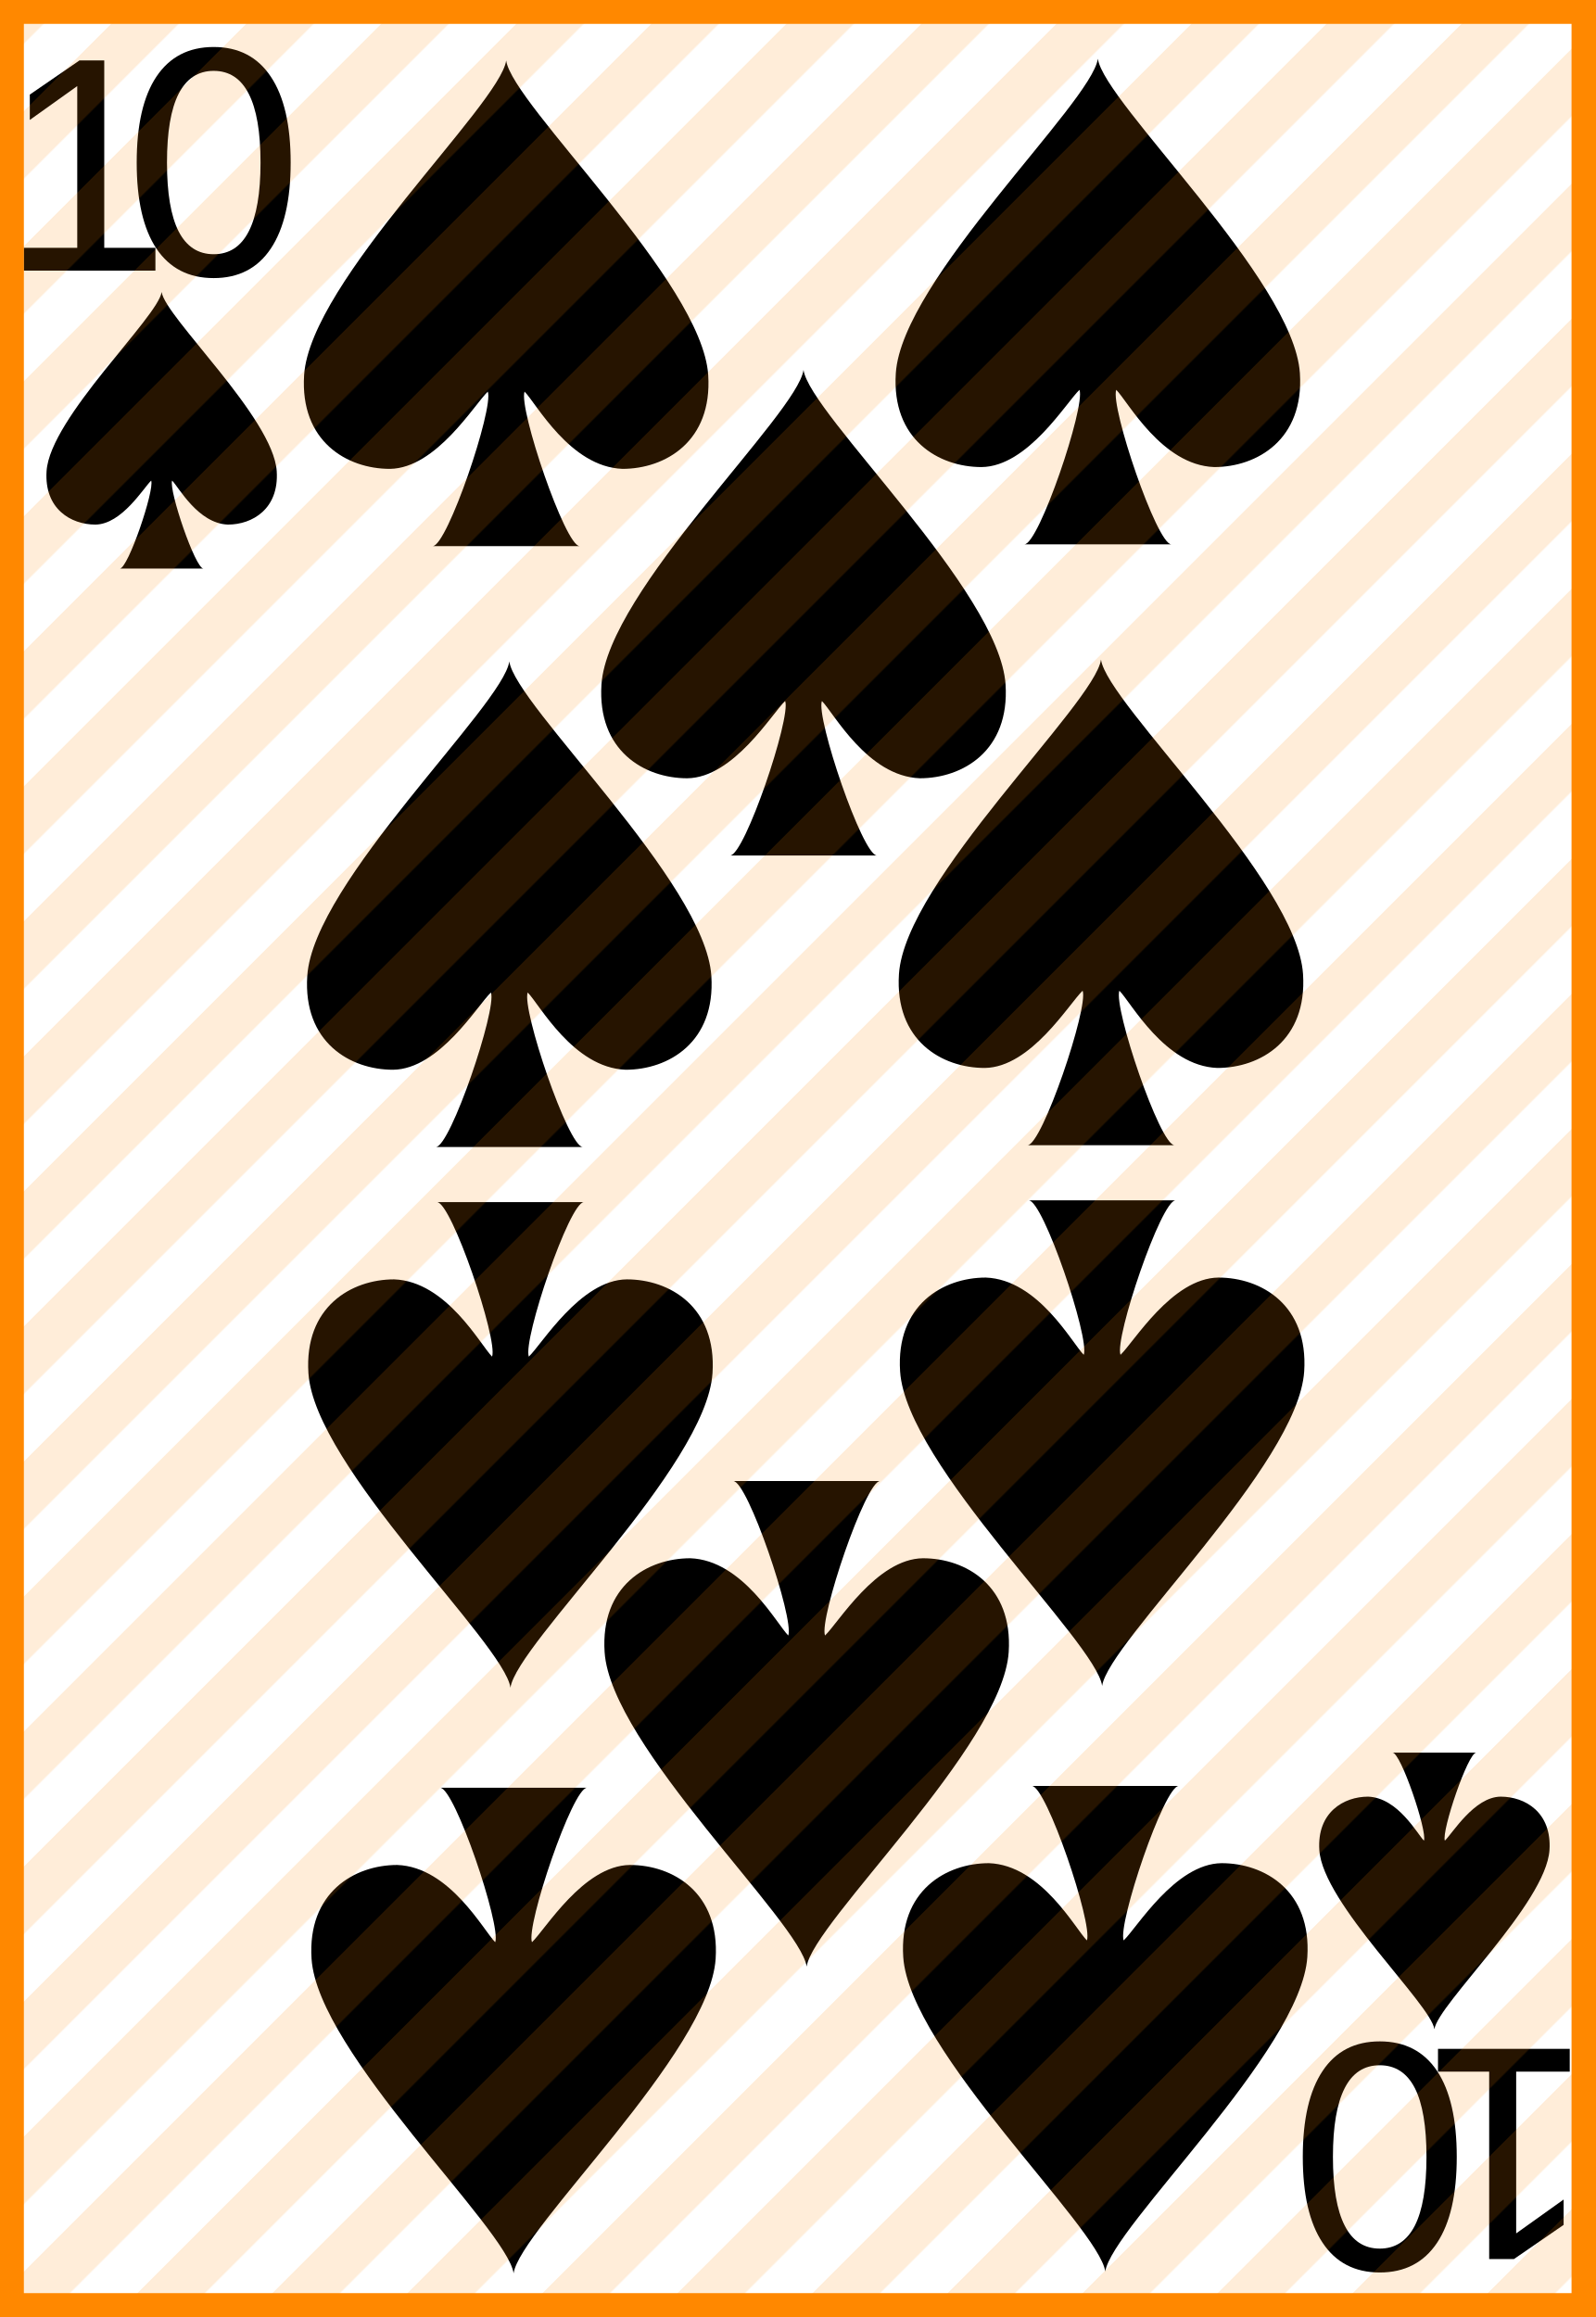
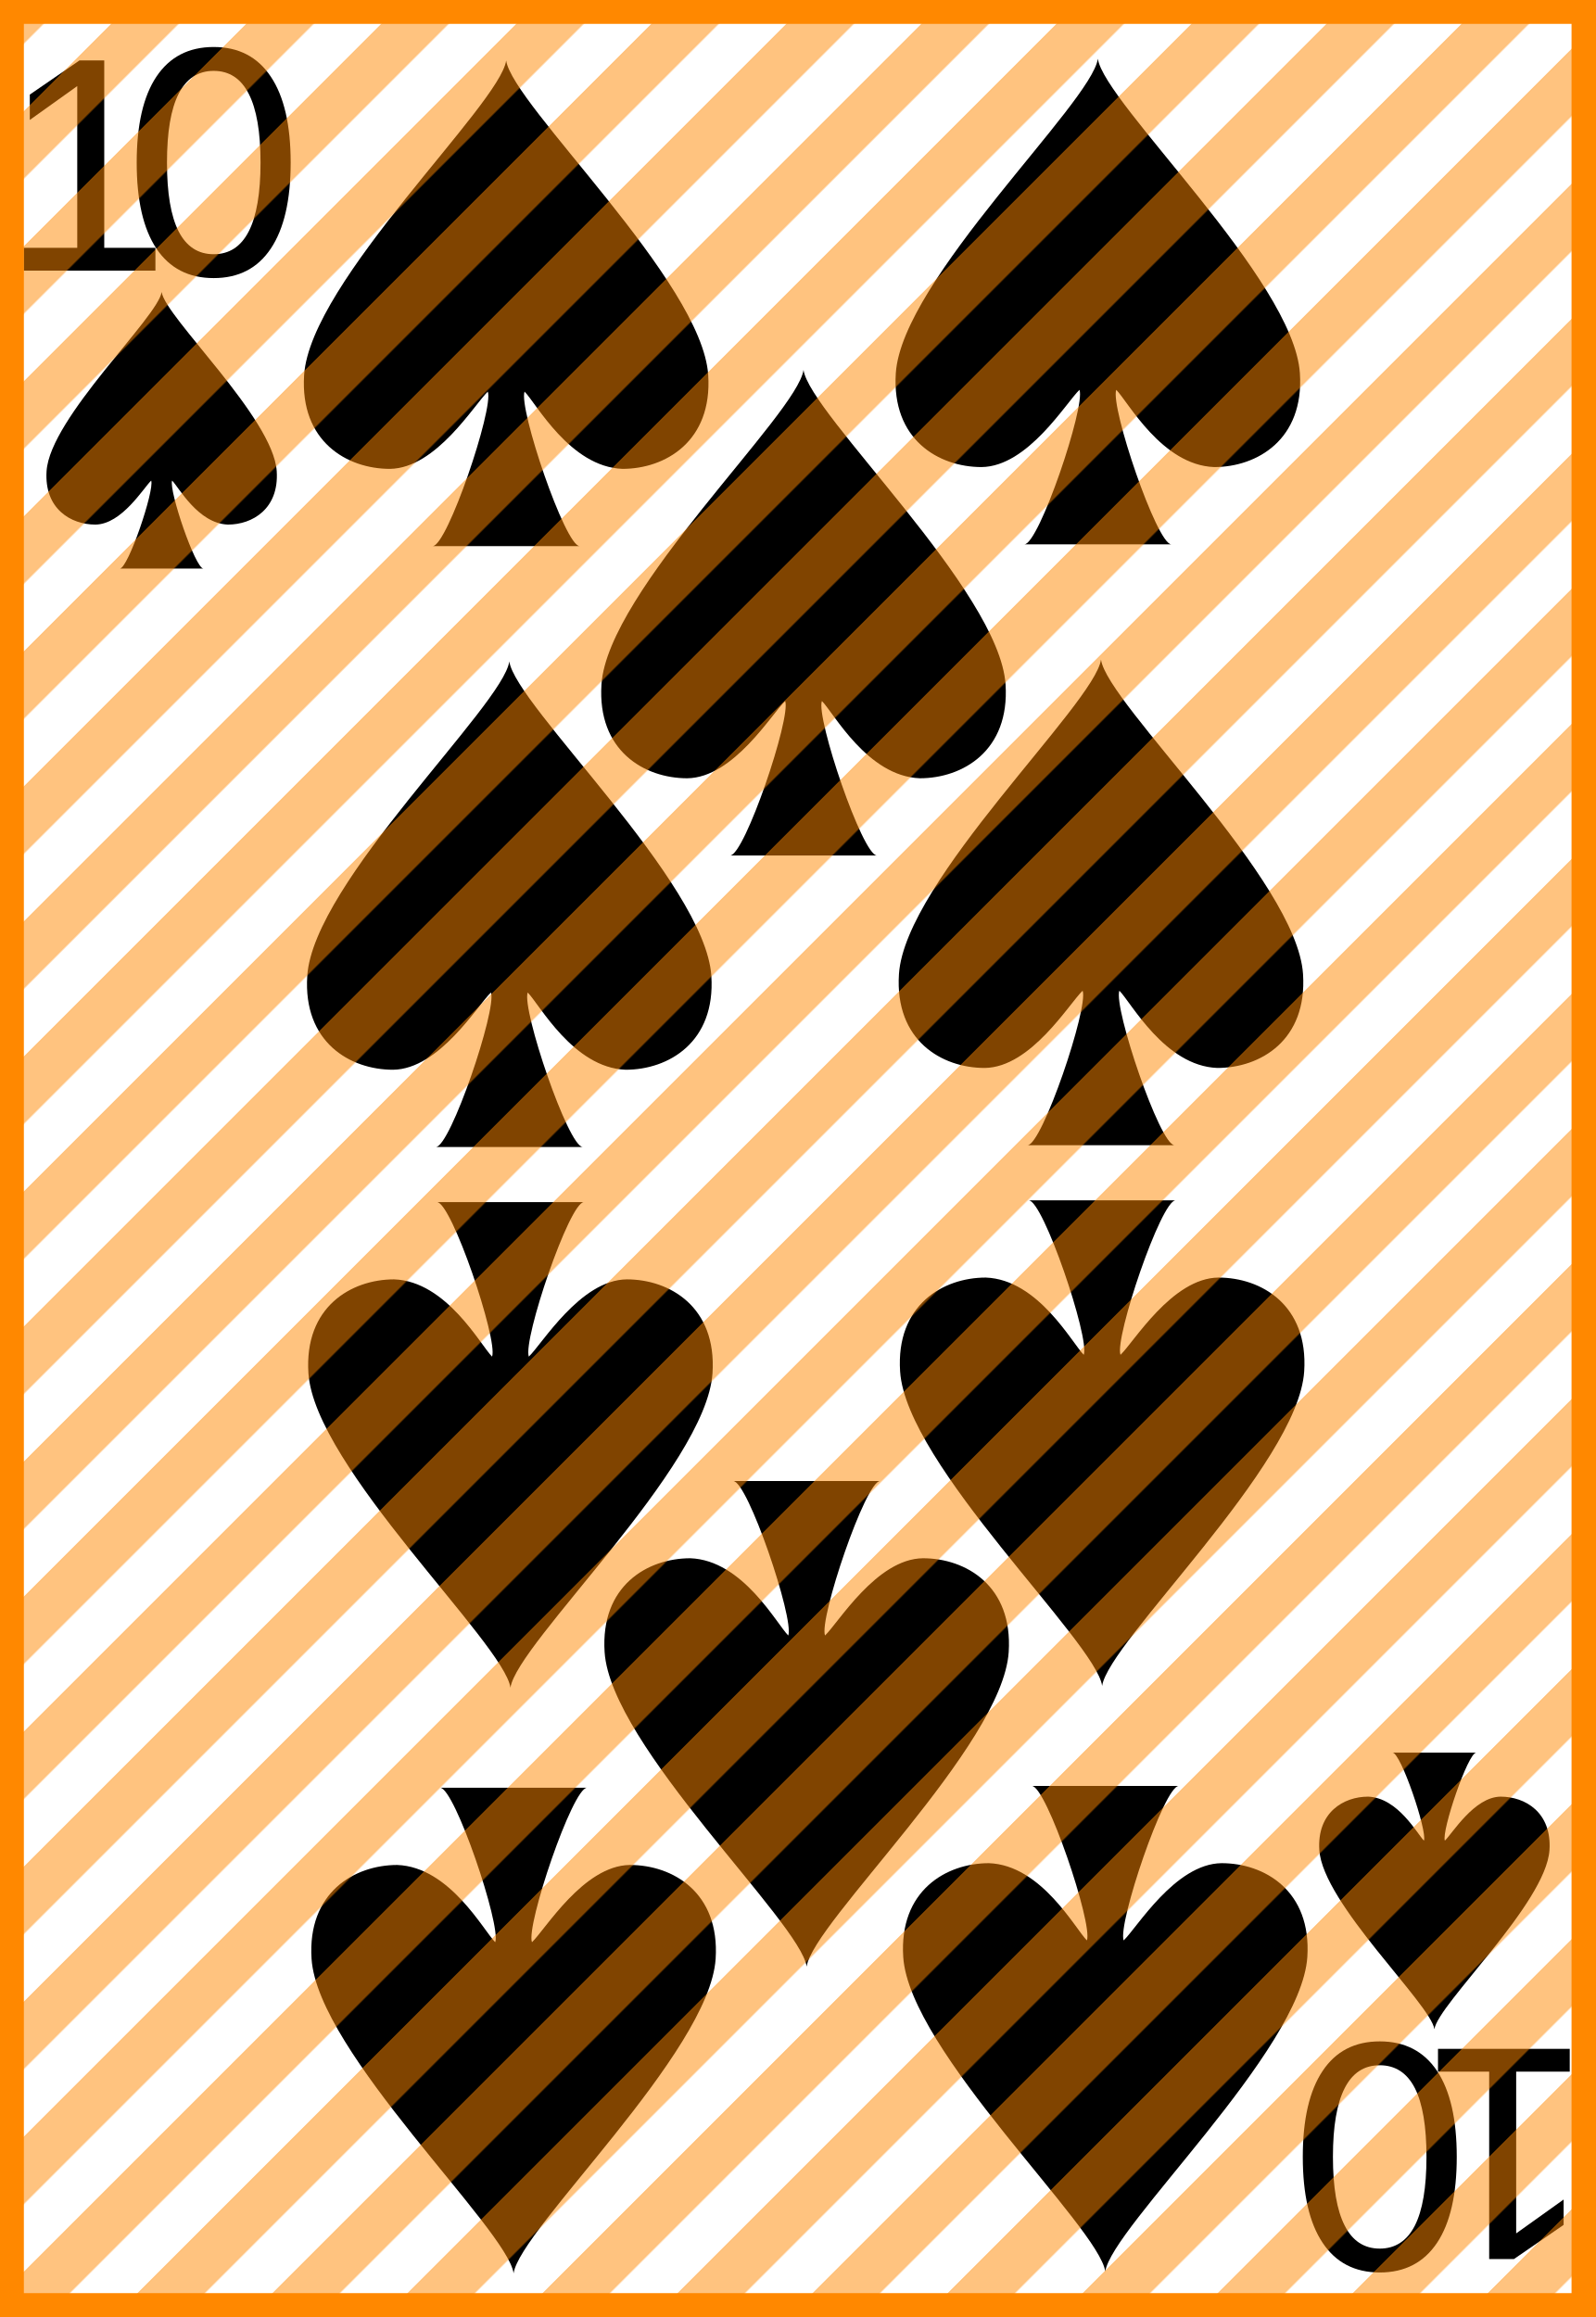
<svg xmlns="http://www.w3.org/2000/svg" width="167.087pt" height="242.667pt" viewBox="0 0 167.087 242.667" xml:space="preserve" id="svg2" version="1.1">
  <defs id="defs41" />
  <pattern id="diagonalStripes" patternUnits="userSpaceOnUse" width="10" height="10" patternTransform="rotate(45)">
-     <line x1="0" y="0" x2="0" y2="10" stroke="#FF8800" stroke-width="10" opacity="0.15" />
+     <line x1="0" y="0" x2="0" y2="10" stroke="#FF8800" stroke-width="10" opacity="0.5" />
  </pattern>
  <g id="Layer_x0020_1" style="fill-rule:nonzero;clip-rule:nonzero;stroke:#000000;stroke-miterlimit:4;">
    <path style="fill:#FFFFFF;stroke-width:0.5;" d="M166.837,235.548c0,3.777-3.087,6.869-6.871,6.869H7.111c-3.775,0-6.861-3.092-6.861-6.869V7.12C0.25,3.343,3.336,0.25,7.111,0.25h152.855    c3.784,0,6.871,3.093,6.871,6.87v228.428z" id="path5" />
    <g style="stroke:none;" id="g7">
      <g id="g9">
				
			</g>
    </g>
    <g id="g15">
			
		</g>
    <g id="g19">
			
		</g>
    <g style="stroke:none;" id="g23">
      <g id="g25">
				
			</g>
    </g>
    <g style="stroke:none;" id="g31">
      <g id="g33">
				
			</g>
    </g>
  </g>
  <text xml:space="preserve" style="font-size:32px;font-style:normal;font-weight:normal;line-height:125%;letter-spacing:0px;word-spacing:0px;fill:#000000;fill-opacity:1;stroke:none;font-family:Bitstream Vera Sans" x="0.044" y="28.342" id="text3788">
    <tspan id="tspan3790" x="0.044" y="28.342" style="font-style:normal;font-variant:normal;font-weight:normal;font-stretch:normal;font-family:Arial;-inkscape-font-specification:Arial">1</tspan>
  </text>
  <g transform="matrix(1.508595,0,0,1.379325,16.92904,45.0659)" id="layer1-7">
    <path id="sl" d="M 7.989,3.103 C 7.747,-0.954 0.242,-8.59 0,-10.5 c -0.242,1.909 -7.747,9.545 -7.989,13.603 -0.169,2.868 1.695,4.057 3.39,4.057 1.835,-0.022 3.351,-2.801 3.873,-3.341 0.242,0.716 -1.603,6.682 -2.179,6.682 l 5.811,0 C 2.33,10.501 0.485,4.535 0.727,3.819 1.184,4.315 2.524,7.077 4.601,7.16 6.295,7.159 8.158,5.971 7.989,3.103 z" style="fill:#000000" />
  </g>
  <g transform="matrix(2.648679,0,0,2.421718,53.01089,31.766)" id="layer1-7-88">
    <path id="sl-4" d="M 7.989,3.103 C 7.747,-0.954 0.242,-8.59 0,-10.5 c -0.242,1.909 -7.747,9.545 -7.989,13.603 -0.169,2.868 1.695,4.057 3.39,4.057 1.835,-0.022 3.351,-2.801 3.873,-3.341 0.242,0.716 -1.603,6.682 -2.179,6.682 l 5.811,0 C 2.33,10.501 0.485,4.535 0.727,3.819 1.184,4.315 2.524,7.077 4.601,7.16 6.295,7.159 8.158,5.971 7.989,3.103 z" style="fill:#000000" />
  </g>
  <g transform="matrix(-1.508595,0,0,-1.379325,150.2251,198.0441)" id="layer1-7-3">
    <path id="sl-1" d="M 7.989,3.103 C 7.747,-0.954 0.242,-8.59 0,-10.5 c -0.242,1.909 -7.747,9.545 -7.989,13.603 -0.169,2.868 1.695,4.057 3.39,4.057 1.835,-0.022 3.351,-2.801 3.873,-3.341 0.242,0.716 -1.603,6.682 -2.179,6.682 l 5.811,0 C 2.33,10.501 0.485,4.535 0.727,3.819 1.184,4.315 2.524,7.077 4.601,7.16 6.295,7.159 8.158,5.971 7.989,3.103 z" style="fill:#000000" />
  </g>
  <g transform="matrix(2.648679,0,0,2.421718,53.33971,94.6985)" id="layer1-7-88-8">
    <path id="sl-4-8" d="M 7.989,3.103 C 7.747,-0.954 0.242,-8.59 0,-10.5 c -0.242,1.909 -7.747,9.545 -7.989,13.603 -0.169,2.868 1.695,4.057 3.39,4.057 1.835,-0.022 3.351,-2.801 3.873,-3.341 0.242,0.716 -1.603,6.682 -2.179,6.682 l 5.811,0 C 2.33,10.501 0.485,4.535 0.727,3.819 1.184,4.315 2.524,7.077 4.601,7.16 6.295,7.159 8.158,5.971 7.989,3.103 z" style="fill:#000000" />
  </g>
  <g transform="matrix(-2.648679,0,0,-2.421718,53.78926,212.6639)" id="layer1-7-88-4">
    <path id="sl-4-3" d="M 7.989,3.103 C 7.747,-0.954 0.242,-8.59 0,-10.5 c -0.242,1.909 -7.747,9.545 -7.989,13.603 -0.169,2.868 1.695,4.057 3.39,4.057 1.835,-0.022 3.351,-2.801 3.873,-3.341 0.242,0.716 -1.603,6.682 -2.179,6.682 l 5.811,0 C 2.33,10.501 0.485,4.535 0.727,3.819 1.184,4.315 2.524,7.077 4.601,7.16 6.295,7.159 8.158,5.971 7.989,3.103 z" style="fill:#000000" />
  </g>
  <g transform="matrix(-2.648679,0,0,-2.421718,53.46044,151.3314)" id="layer1-7-88-8-1">
    <path id="sl-4-8-4" d="M 7.989,3.103 C 7.747,-0.954 0.242,-8.59 0,-10.5 c -0.242,1.909 -7.747,9.545 -7.989,13.603 -0.169,2.868 1.695,4.057 3.39,4.057 1.835,-0.022 3.351,-2.801 3.873,-3.341 0.242,0.716 -1.603,6.682 -2.179,6.682 l 5.811,0 C 2.33,10.501 0.485,4.535 0.727,3.819 1.184,4.315 2.524,7.077 4.601,7.16 6.295,7.159 8.158,5.971 7.989,3.103 z" style="fill:#000000" />
  </g>
  <g transform="matrix(2.648679,0,0,2.421718,114.9782,31.57803)" id="layer1-7-88-9">
    <path id="sl-4-2" d="M 7.989,3.103 C 7.747,-0.954 0.242,-8.59 0,-10.5 c -0.242,1.909 -7.747,9.545 -7.989,13.603 -0.169,2.868 1.695,4.057 3.39,4.057 1.835,-0.022 3.351,-2.801 3.873,-3.341 0.242,0.716 -1.603,6.682 -2.179,6.682 l 5.811,0 C 2.33,10.501 0.485,4.535 0.727,3.819 1.184,4.315 2.524,7.077 4.601,7.16 6.295,7.159 8.158,5.971 7.989,3.103 z" style="fill:#000000" />
  </g>
  <g transform="matrix(2.648679,0,0,2.421718,115.307,94.51054)" id="layer1-7-88-8-0">
    <path id="sl-4-8-6" d="M 7.989,3.103 C 7.747,-0.954 0.242,-8.59 0,-10.5 c -0.242,1.909 -7.747,9.545 -7.989,13.603 -0.169,2.868 1.695,4.057 3.39,4.057 1.835,-0.022 3.351,-2.801 3.873,-3.341 0.242,0.716 -1.603,6.682 -2.179,6.682 l 5.811,0 C 2.33,10.501 0.485,4.535 0.727,3.819 1.184,4.315 2.524,7.077 4.601,7.16 6.295,7.159 8.158,5.971 7.989,3.103 z" style="fill:#000000" />
  </g>
  <g transform="matrix(-2.648679,0,0,-2.421718,115.7566,212.476)" id="layer1-7-88-4-8">
    <path id="sl-4-3-9" d="M 7.989,3.103 C 7.747,-0.954 0.242,-8.59 0,-10.5 c -0.242,1.909 -7.747,9.545 -7.989,13.603 -0.169,2.868 1.695,4.057 3.39,4.057 1.835,-0.022 3.351,-2.801 3.873,-3.341 0.242,0.716 -1.603,6.682 -2.179,6.682 l 5.811,0 C 2.33,10.501 0.485,4.535 0.727,3.819 1.184,4.315 2.524,7.077 4.601,7.16 6.295,7.159 8.158,5.971 7.989,3.103 z" style="fill:#000000" />
  </g>
  <g transform="matrix(-2.648679,0,0,-2.421718,115.4278,151.1435)" id="layer1-7-88-8-1-2">
    <path id="sl-4-8-4-6" d="M 7.989,3.103 C 7.747,-0.954 0.242,-8.59 0,-10.5 c -0.242,1.909 -7.747,9.545 -7.989,13.603 -0.169,2.868 1.695,4.057 3.39,4.057 1.835,-0.022 3.351,-2.801 3.873,-3.341 0.242,0.716 -1.603,6.682 -2.179,6.682 l 5.811,0 C 2.33,10.501 0.485,4.535 0.727,3.819 1.184,4.315 2.524,7.077 4.601,7.16 6.295,7.159 8.158,5.971 7.989,3.103 z" style="fill:#000000" />
  </g>
  <g transform="matrix(2.648679,0,0,2.421718,84.15214,64.1712)" id="layer1-7-88-6">
    <path id="sl-4-4" d="M 7.989,3.103 C 7.747,-0.954 0.242,-8.59 0,-10.5 c -0.242,1.909 -7.747,9.545 -7.989,13.603 -0.169,2.868 1.695,4.057 3.39,4.057 1.835,-0.022 3.351,-2.801 3.873,-3.341 0.242,0.716 -1.603,6.682 -2.179,6.682 l 5.811,0 C 2.33,10.501 0.485,4.535 0.727,3.819 1.184,4.315 2.524,7.077 4.601,7.16 6.295,7.159 8.158,5.971 7.989,3.103 z" style="fill:#000000" />
  </g>
  <g transform="matrix(-2.648679,0,0,-2.421718,84.48087,180.5402)" id="layer1-7-88-6-6">
    <path id="sl-4-4-8" d="M 7.989,3.103 C 7.747,-0.954 0.242,-8.59 0,-10.5 c -0.242,1.909 -7.747,9.545 -7.989,13.603 -0.169,2.868 1.695,4.057 3.39,4.057 1.835,-0.022 3.351,-2.801 3.873,-3.341 0.242,0.716 -1.603,6.682 -2.179,6.682 l 5.811,0 C 2.33,10.501 0.485,4.535 0.727,3.819 1.184,4.315 2.524,7.077 4.601,7.16 6.295,7.159 8.158,5.971 7.989,3.103 z" style="fill:#000000" />
  </g>
  <text xml:space="preserve" style="font-size:32px;font-style:normal;font-weight:normal;line-height:125%;letter-spacing:0px;word-spacing:0px;fill:#000000;fill-opacity:1;stroke:none;font-family:Bitstream Vera Sans" x="12.206" y="28.671" id="text3038">
    <tspan id="tspan3040" x="12.206" y="28.671">0</tspan>
  </text>
  <text xml:space="preserve" style="font-size:32px;font-style:normal;font-weight:normal;line-height:125%;letter-spacing:0px;word-spacing:0px;fill:#000000;fill-opacity:1;stroke:none;font-family:Bitstream Vera Sans" x="-166.837" y="-214.583" id="text3788-4" transform="scale(-1,-1)">
    <tspan id="tspan3790-3" x="-166.837" y="-214.583" style="font-style:normal;font-variant:normal;font-weight:normal;font-stretch:normal;font-family:Arial;-inkscape-font-specification:Arial">1</tspan>
  </text>
  <text xml:space="preserve" style="font-size:32px;font-style:normal;font-weight:normal;line-height:125%;letter-spacing:0px;word-spacing:0px;fill:#000000;fill-opacity:1;stroke:none;font-family:Bitstream Vera Sans" x="-154.674" y="-214.254" id="text3038-1" transform="scale(-1,-1)">
    <tspan id="tspan3040-4" x="-154.674" y="-214.254">0</tspan>
  </text>
  <rect x="0.25" y="0.25" width="166.587" height="242.167" fill="url(#diagonalStripes)" stroke="none" />
  <rect x="0" y="0" width="167.087" height="242.667" fill="none" stroke="#FF8800" stroke-width="5" />
</svg>
